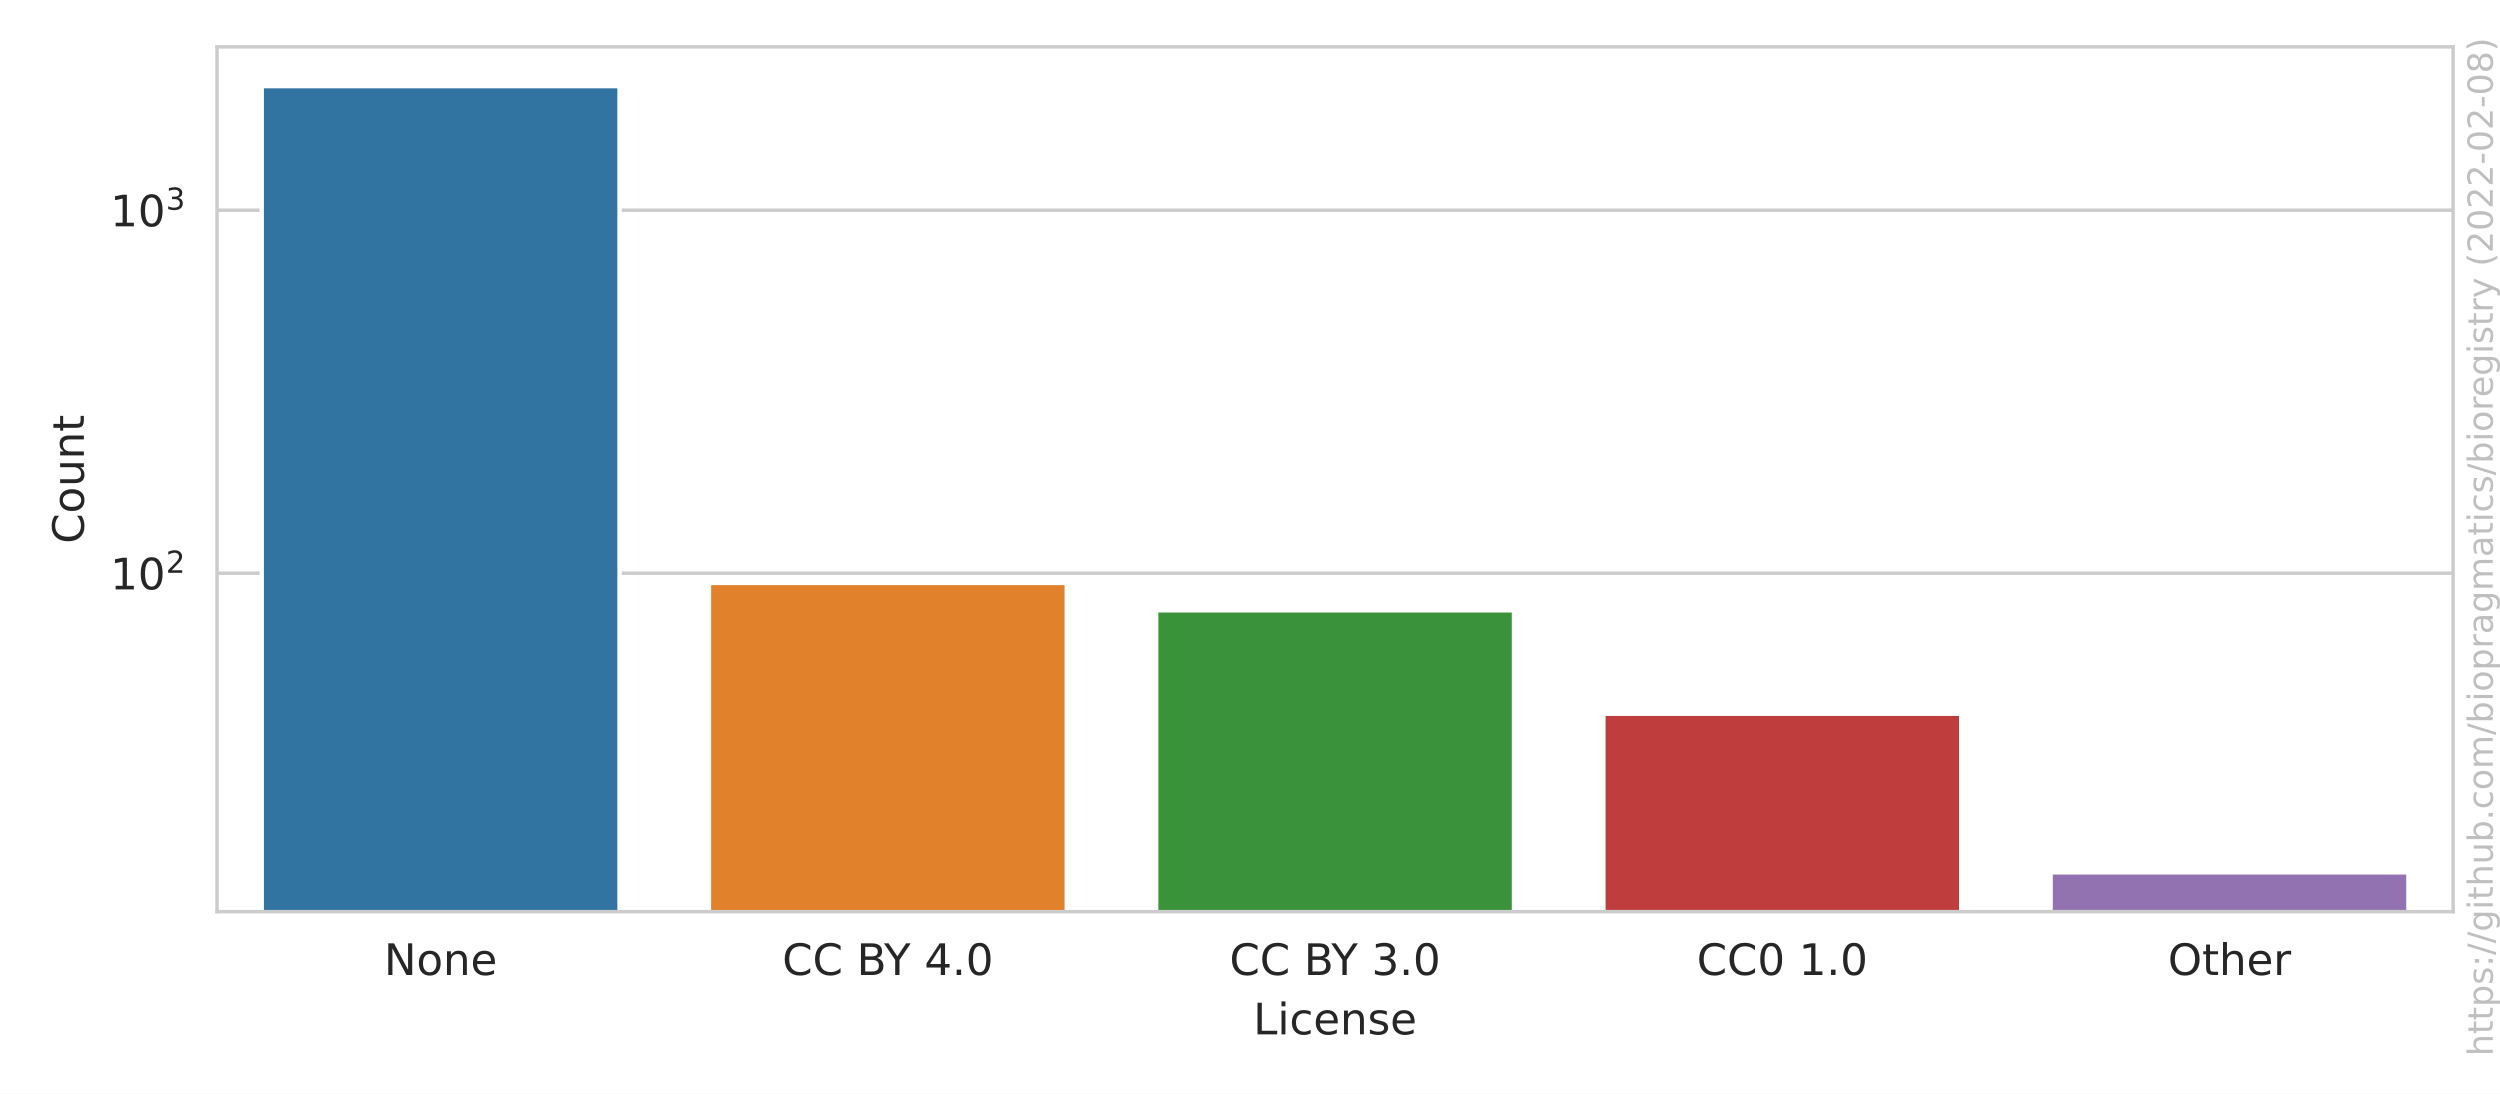
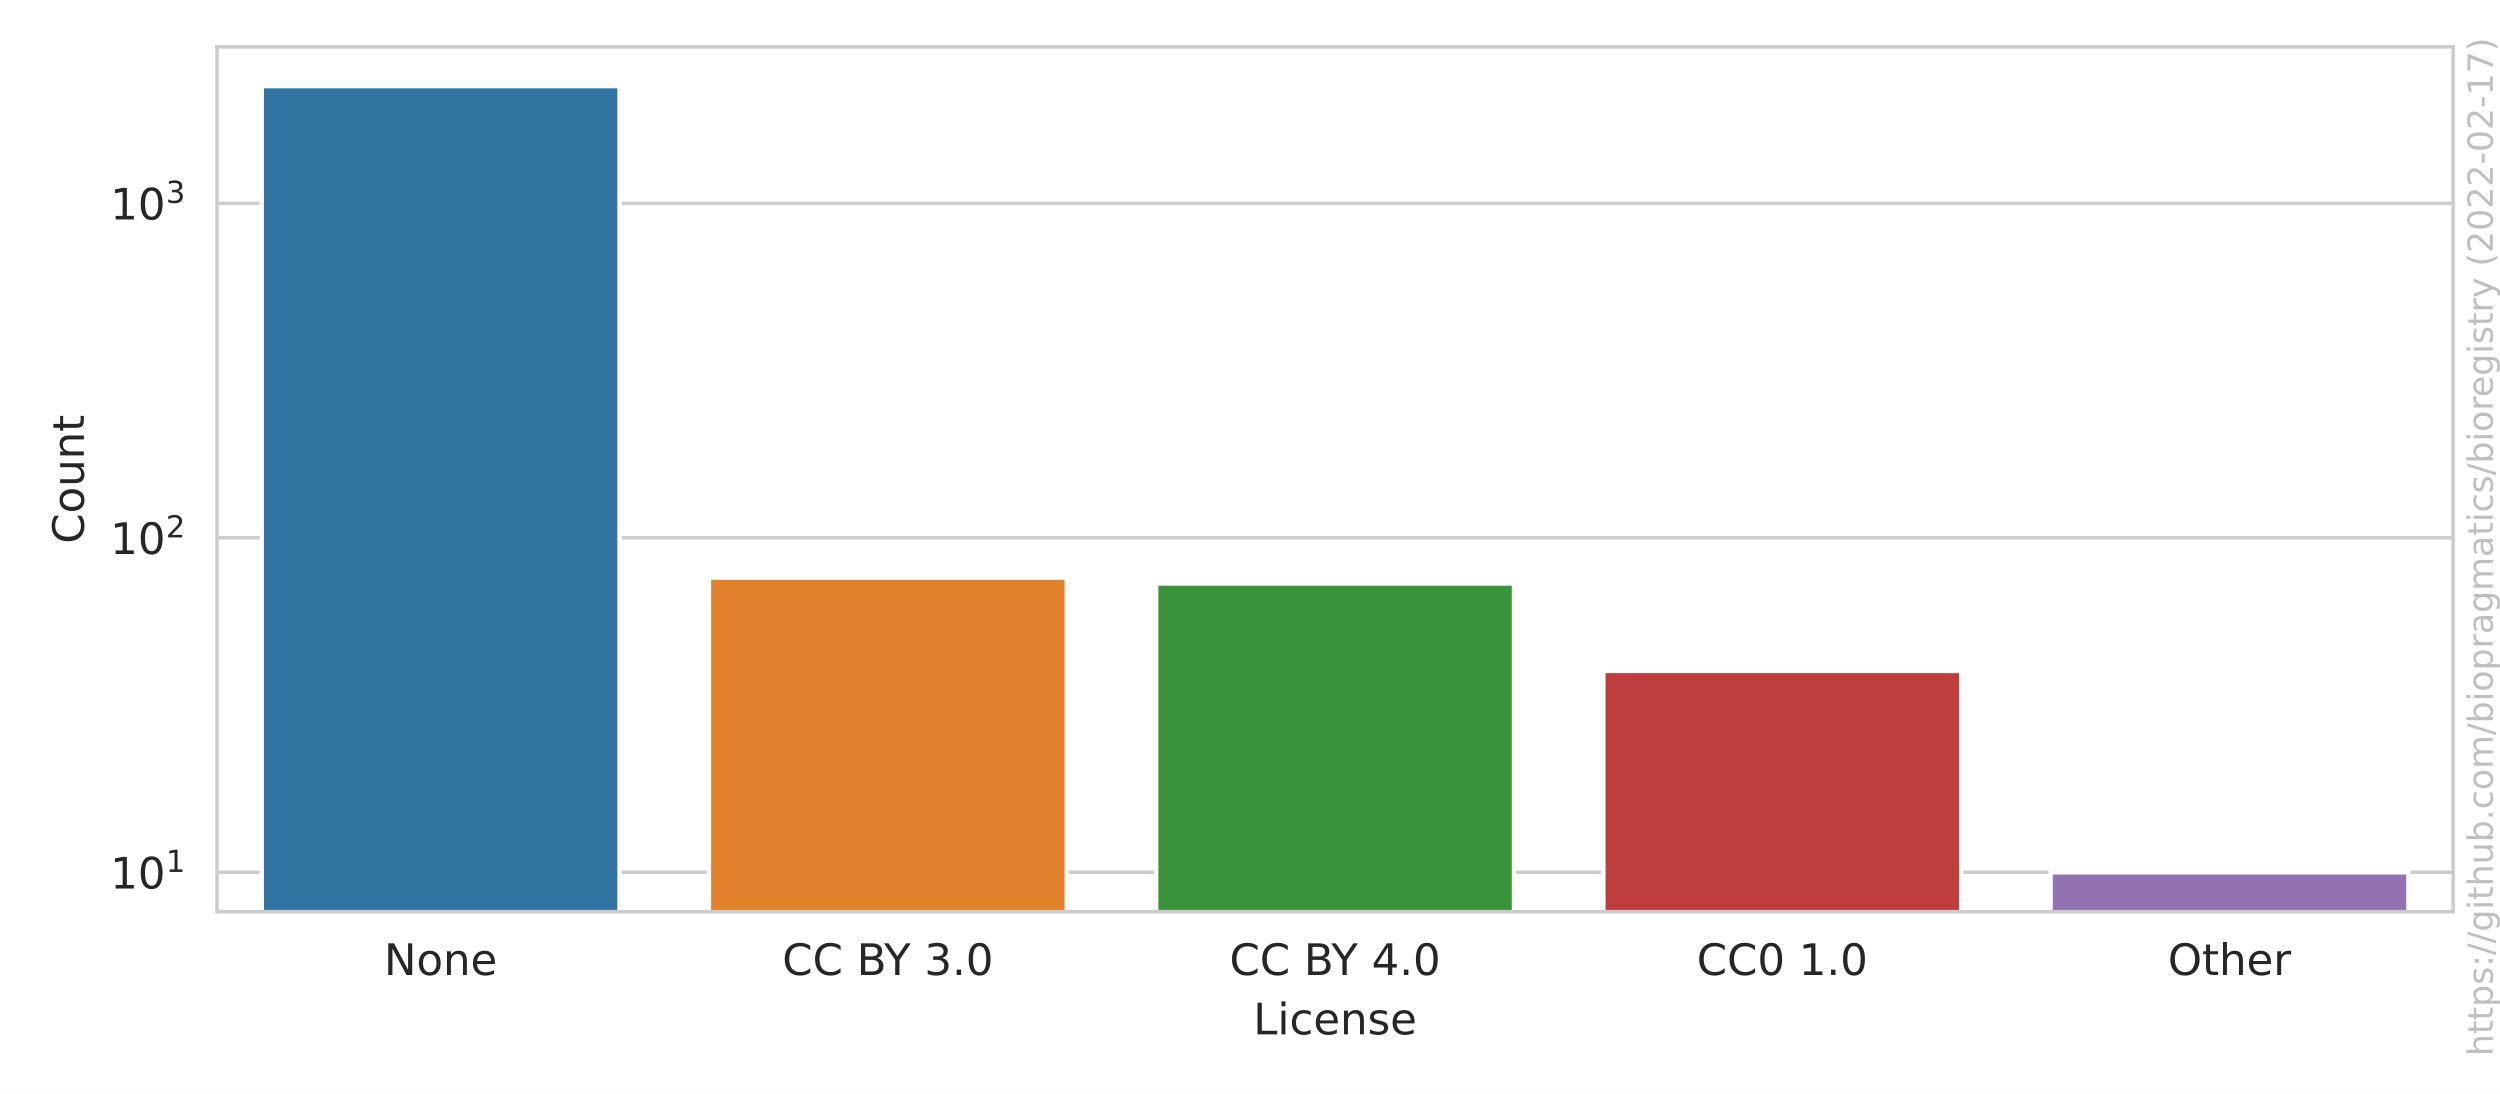
<svg xmlns="http://www.w3.org/2000/svg" xmlns:xlink="http://www.w3.org/1999/xlink" width="576pt" height="252pt" viewBox="0 0 576 252" version="1.1">
  <defs>
    <style type="text/css">*{stroke-linejoin: round; stroke-linecap: butt}</style>
  </defs>
  <g id="figure_1">
    <g id="patch_1">
      <path d="M 0 252  L 576 252  L 576 0  L 0 0  z " style="fill: #ffffff" />
    </g>
    <g id="axes_1">
      <g id="patch_2">
        <path d="M 50.003 210.04  L 565.2 210.04  L 565.2 10.8  L 50.003 10.8  z " style="fill: #ffffff" />
      </g>
      <g id="matplotlib.axis_1">
        <g id="xtick_1">
          <g id="text_1">
            <g style="fill: #262626" transform="translate(88.4771 224.6384)scale(0.1 -0.1)">
              <defs>
                <path id="DejaVuSans-4e" d="M 628 4666  L 1478 4666  L 3547 763  L 3547 4666  L 4159 4666  L 4159 0  L 3309 0  L 1241 3903  L 1241 0  L 628 0  L 628 4666  z " transform="scale(0.015625)" />
                <path id="DejaVuSans-6f" d="M 1959 3097  Q 1497 3097 1228 2736  Q 959 2375 959 1747  Q 959 1119 1226 758  Q 1494 397 1959 397  Q 2419 397 2687 759  Q 2956 1122 2956 1747  Q 2956 2369 2687 2733  Q 2419 3097 1959 3097  z M 1959 3584  Q 2709 3584 3137 3096  Q 3566 2609 3566 1747  Q 3566 888 3137 398  Q 2709 -91 1959 -91  Q 1206 -91 779 398  Q 353 888 353 1747  Q 353 2609 779 3096  Q 1206 3584 1959 3584  z " transform="scale(0.015625)" />
                <path id="DejaVuSans-6e" d="M 3513 2113  L 3513 0  L 2938 0  L 2938 2094  Q 2938 2591 2744 2837  Q 2550 3084 2163 3084  Q 1697 3084 1428 2787  Q 1159 2491 1159 1978  L 1159 0  L 581 0  L 581 3500  L 1159 3500  L 1159 2956  Q 1366 3272 1645 3428  Q 1925 3584 2291 3584  Q 2894 3584 3203 3211  Q 3513 2838 3513 2113  z " transform="scale(0.015625)" />
                <path id="DejaVuSans-65" d="M 3597 1894  L 3597 1613  L 953 1613  Q 991 1019 1311 708  Q 1631 397 2203 397  Q 2534 397 2845 478  Q 3156 559 3463 722  L 3463 178  Q 3153 47 2828 -22  Q 2503 -91 2169 -91  Q 1331 -91 842 396  Q 353 884 353 1716  Q 353 2575 817 3079  Q 1281 3584 2069 3584  Q 2775 3584 3186 3129  Q 3597 2675 3597 1894  z M 3022 2063  Q 3016 2534 2758 2815  Q 2500 3097 2075 3097  Q 1594 3097 1305 2825  Q 1016 2553 972 2059  L 3022 2063  z " transform="scale(0.015625)" />
              </defs>
              <use xlink:href="#DejaVuSans-4e" />
              <use xlink:href="#DejaVuSans-6f" x="74.805" />
              <use xlink:href="#DejaVuSans-6e" x="135.986" />
              <use xlink:href="#DejaVuSans-65" x="199.365" />
            </g>
          </g>
        </g>
        <g id="xtick_2">
          <g id="text_2">
            <g style="fill: #262626" transform="translate(180.24 224.6384)scale(0.1 -0.1)">
              <defs>
                <path id="DejaVuSans-43" d="M 4122 4306  L 4122 3641  Q 3803 3938 3442 4084  Q 3081 4231 2675 4231  Q 1875 4231 1450 3742  Q 1025 3253 1025 2328  Q 1025 1406 1450 917  Q 1875 428 2675 428  Q 3081 428 3442 575  Q 3803 722 4122 1019  L 4122 359  Q 3791 134 3420 21  Q 3050 -91 2638 -91  Q 1578 -91 968 557  Q 359 1206 359 2328  Q 359 3453 968 4101  Q 1578 4750 2638 4750  Q 3056 4750 3426 4639  Q 3797 4528 4122 4306  z " transform="scale(0.015625)" />
                <path id="DejaVuSans-20" transform="scale(0.015625)" />
                <path id="DejaVuSans-42" d="M 1259 2228  L 1259 519  L 2272 519  Q 2781 519 3026 730  Q 3272 941 3272 1375  Q 3272 1813 3026 2020  Q 2781 2228 2272 2228  L 1259 2228  z M 1259 4147  L 1259 2741  L 2194 2741  Q 2656 2741 2882 2914  Q 3109 3088 3109 3444  Q 3109 3797 2882 3972  Q 2656 4147 2194 4147  L 1259 4147  z M 628 4666  L 2241 4666  Q 2963 4666 3353 4366  Q 3744 4066 3744 3513  Q 3744 3084 3544 2831  Q 3344 2578 2956 2516  Q 3422 2416 3680 2098  Q 3938 1781 3938 1306  Q 3938 681 3513 340  Q 3088 0 2303 0  L 628 0  L 628 4666  z " transform="scale(0.015625)" />
                <path id="DejaVuSans-59" d="M -13 4666  L 666 4666  L 1959 2747  L 3244 4666  L 3922 4666  L 2272 2222  L 2272 0  L 1638 0  L 1638 2222  L -13 4666  z " transform="scale(0.015625)" />
-                 <path id="DejaVuSans-34" d="M 2419 4116  L 825 1625  L 2419 1625  L 2419 4116  z M 2253 4666  L 3047 4666  L 3047 1625  L 3713 1625  L 3713 1100  L 3047 1100  L 3047 0  L 2419 0  L 2419 1100  L 313 1100  L 313 1709  L 2253 4666  z " transform="scale(0.015625)" />
+                 <path id="DejaVuSans-33" d="M 2597 2516  Q 3050 2419 3304 2112  Q 3559 1806 3559 1356  Q 3559 666 3084 287  Q 2609 -91 1734 -91  Q 1441 -91 1130 -33  Q 819 25 488 141  L 488 750  Q 750 597 1062 519  Q 1375 441 1716 441  Q 2309 441 2620 675  Q 2931 909 2931 1356  Q 2931 1769 2642 2001  Q 2353 2234 1838 2234  L 1294 2234  L 1294 2753  L 1863 2753  Q 2328 2753 2575 2939  Q 2822 3125 2822 3475  Q 2822 3834 2567 4026  Q 2313 4219 1838 4219  Q 1578 4219 1281 4162  Q 984 4106 628 3988  L 628 4550  Q 988 4650 1302 4700  Q 1616 4750 1894 4750  Q 2613 4750 3031 4423  Q 3450 4097 3450 3541  Q 3450 3153 3228 2886  Q 3006 2619 2597 2516  z " transform="scale(0.015625)" />
                <path id="DejaVuSans-2e" d="M 684 794  L 1344 794  L 1344 0  L 684 0  L 684 794  z " transform="scale(0.015625)" />
                <path id="DejaVuSans-30" d="M 2034 4250  Q 1547 4250 1301 3770  Q 1056 3291 1056 2328  Q 1056 1369 1301 889  Q 1547 409 2034 409  Q 2525 409 2770 889  Q 3016 1369 3016 2328  Q 3016 3291 2770 3770  Q 2525 4250 2034 4250  z M 2034 4750  Q 2819 4750 3233 4129  Q 3647 3509 3647 2328  Q 3647 1150 3233 529  Q 2819 -91 2034 -91  Q 1250 -91 836 529  Q 422 1150 422 2328  Q 422 3509 836 4129  Q 1250 4750 2034 4750  z " transform="scale(0.015625)" />
+               </defs>
+               <use xlink:href="#DejaVuSans-43" />
+               <use xlink:href="#DejaVuSans-43" x="69.824" />
+               <use xlink:href="#DejaVuSans-20" x="139.648" />
+               <use xlink:href="#DejaVuSans-42" x="171.436" />
+               <use xlink:href="#DejaVuSans-59" x="234.539" />
+               <use xlink:href="#DejaVuSans-20" x="295.623" />
+               <use xlink:href="#DejaVuSans-33" x="327.41" />
+               <use xlink:href="#DejaVuSans-2e" x="391.033" />
+               <use xlink:href="#DejaVuSans-30" x="422.82" />
+             </g>
+           </g>
+         </g>
+         <g id="xtick_3">
+           <g id="text_3">
+             <g style="fill: #262626" transform="translate(283.2795 224.6384)scale(0.1 -0.1)">
+               <defs>
+                 <path id="DejaVuSans-34" d="M 2419 4116  L 825 1625  L 2419 1625  L 2419 4116  z M 2253 4666  L 3047 4666  L 3047 1625  L 3713 1625  L 3713 1100  L 3047 1100  L 3047 0  L 2419 0  L 2419 1100  L 313 1100  L 313 1709  L 2253 4666  z " transform="scale(0.015625)" />
              </defs>
              <use xlink:href="#DejaVuSans-43" />
              <use xlink:href="#DejaVuSans-43" x="69.824" />
              <use xlink:href="#DejaVuSans-20" x="139.648" />
              <use xlink:href="#DejaVuSans-42" x="171.436" />
              <use xlink:href="#DejaVuSans-59" x="234.539" />
              <use xlink:href="#DejaVuSans-20" x="295.623" />
              <use xlink:href="#DejaVuSans-34" x="327.41" />
-               <use xlink:href="#DejaVuSans-2e" x="391.033" />
-               <use xlink:href="#DejaVuSans-30" x="422.82" />
-             </g>
-           </g>
-         </g>
-         <g id="xtick_3">
-           <g id="text_3">
-             <g style="fill: #262626" transform="translate(283.2795 224.6384)scale(0.1 -0.1)">
-               <defs>
-                 <path id="DejaVuSans-33" d="M 2597 2516  Q 3050 2419 3304 2112  Q 3559 1806 3559 1356  Q 3559 666 3084 287  Q 2609 -91 1734 -91  Q 1441 -91 1130 -33  Q 819 25 488 141  L 488 750  Q 750 597 1062 519  Q 1375 441 1716 441  Q 2309 441 2620 675  Q 2931 909 2931 1356  Q 2931 1769 2642 2001  Q 2353 2234 1838 2234  L 1294 2234  L 1294 2753  L 1863 2753  Q 2328 2753 2575 2939  Q 2822 3125 2822 3475  Q 2822 3834 2567 4026  Q 2313 4219 1838 4219  Q 1578 4219 1281 4162  Q 984 4106 628 3988  L 628 4550  Q 988 4650 1302 4700  Q 1616 4750 1894 4750  Q 2613 4750 3031 4423  Q 3450 4097 3450 3541  Q 3450 3153 3228 2886  Q 3006 2619 2597 2516  z " transform="scale(0.015625)" />
-               </defs>
-               <use xlink:href="#DejaVuSans-43" />
-               <use xlink:href="#DejaVuSans-43" x="69.824" />
-               <use xlink:href="#DejaVuSans-20" x="139.648" />
-               <use xlink:href="#DejaVuSans-42" x="171.436" />
-               <use xlink:href="#DejaVuSans-59" x="234.539" />
-               <use xlink:href="#DejaVuSans-20" x="295.623" />
-               <use xlink:href="#DejaVuSans-33" x="327.41" />
              <use xlink:href="#DejaVuSans-2e" x="391.033" />
              <use xlink:href="#DejaVuSans-30" x="422.82" />
            </g>
          </g>
        </g>
        <g id="xtick_4">
          <g id="text_4">
            <g style="fill: #262626" transform="translate(390.9361 224.6384)scale(0.1 -0.1)">
              <defs>
                <path id="DejaVuSans-31" d="M 794 531  L 1825 531  L 1825 4091  L 703 3866  L 703 4441  L 1819 4666  L 2450 4666  L 2450 531  L 3481 531  L 3481 0  L 794 0  L 794 531  z " transform="scale(0.015625)" />
              </defs>
              <use xlink:href="#DejaVuSans-43" />
              <use xlink:href="#DejaVuSans-43" x="69.824" />
              <use xlink:href="#DejaVuSans-30" x="139.648" />
              <use xlink:href="#DejaVuSans-20" x="203.271" />
              <use xlink:href="#DejaVuSans-31" x="235.059" />
              <use xlink:href="#DejaVuSans-2e" x="298.682" />
              <use xlink:href="#DejaVuSans-30" x="330.469" />
            </g>
          </g>
        </g>
        <g id="xtick_5">
          <g id="text_5">
            <g style="fill: #262626" transform="translate(499.4834 224.6384)scale(0.1 -0.1)">
              <defs>
                <path id="DejaVuSans-4f" d="M 2522 4238  Q 1834 4238 1429 3725  Q 1025 3213 1025 2328  Q 1025 1447 1429 934  Q 1834 422 2522 422  Q 3209 422 3611 934  Q 4013 1447 4013 2328  Q 4013 3213 3611 3725  Q 3209 4238 2522 4238  z M 2522 4750  Q 3503 4750 4090 4092  Q 4678 3434 4678 2328  Q 4678 1225 4090 567  Q 3503 -91 2522 -91  Q 1538 -91 948 565  Q 359 1222 359 2328  Q 359 3434 948 4092  Q 1538 4750 2522 4750  z " transform="scale(0.015625)" />
                <path id="DejaVuSans-74" d="M 1172 4494  L 1172 3500  L 2356 3500  L 2356 3053  L 1172 3053  L 1172 1153  Q 1172 725 1289 603  Q 1406 481 1766 481  L 2356 481  L 2356 0  L 1766 0  Q 1100 0 847 248  Q 594 497 594 1153  L 594 3053  L 172 3053  L 172 3500  L 594 3500  L 594 4494  L 1172 4494  z " transform="scale(0.015625)" />
                <path id="DejaVuSans-68" d="M 3513 2113  L 3513 0  L 2938 0  L 2938 2094  Q 2938 2591 2744 2837  Q 2550 3084 2163 3084  Q 1697 3084 1428 2787  Q 1159 2491 1159 1978  L 1159 0  L 581 0  L 581 4863  L 1159 4863  L 1159 2956  Q 1366 3272 1645 3428  Q 1925 3584 2291 3584  Q 2894 3584 3203 3211  Q 3513 2838 3513 2113  z " transform="scale(0.015625)" />
                <path id="DejaVuSans-72" d="M 2631 2963  Q 2534 3019 2420 3045  Q 2306 3072 2169 3072  Q 1681 3072 1420 2755  Q 1159 2438 1159 1844  L 1159 0  L 581 0  L 581 3500  L 1159 3500  L 1159 2956  Q 1341 3275 1631 3429  Q 1922 3584 2338 3584  Q 2397 3584 2469 3576  Q 2541 3569 2628 3553  L 2631 2963  z " transform="scale(0.015625)" />
              </defs>
              <use xlink:href="#DejaVuSans-4f" />
              <use xlink:href="#DejaVuSans-74" x="78.711" />
              <use xlink:href="#DejaVuSans-68" x="117.92" />
              <use xlink:href="#DejaVuSans-65" x="181.299" />
              <use xlink:href="#DejaVuSans-72" x="242.822" />
            </g>
          </g>
        </g>
        <g id="text_6">
          <g style="fill: #262626" transform="translate(288.7506 238.3166)scale(0.1 -0.1)">
            <defs>
              <path id="DejaVuSans-4c" d="M 628 4666  L 1259 4666  L 1259 531  L 3531 531  L 3531 0  L 628 0  L 628 4666  z " transform="scale(0.015625)" />
              <path id="DejaVuSans-69" d="M 603 3500  L 1178 3500  L 1178 0  L 603 0  L 603 3500  z M 603 4863  L 1178 4863  L 1178 4134  L 603 4134  L 603 4863  z " transform="scale(0.015625)" />
              <path id="DejaVuSans-63" d="M 3122 3366  L 3122 2828  Q 2878 2963 2633 3030  Q 2388 3097 2138 3097  Q 1578 3097 1268 2742  Q 959 2388 959 1747  Q 959 1106 1268 751  Q 1578 397 2138 397  Q 2388 397 2633 464  Q 2878 531 3122 666  L 3122 134  Q 2881 22 2623 -34  Q 2366 -91 2075 -91  Q 1284 -91 818 406  Q 353 903 353 1747  Q 353 2603 823 3093  Q 1294 3584 2113 3584  Q 2378 3584 2631 3529  Q 2884 3475 3122 3366  z " transform="scale(0.015625)" />
              <path id="DejaVuSans-73" d="M 2834 3397  L 2834 2853  Q 2591 2978 2328 3040  Q 2066 3103 1784 3103  Q 1356 3103 1142 2972  Q 928 2841 928 2578  Q 928 2378 1081 2264  Q 1234 2150 1697 2047  L 1894 2003  Q 2506 1872 2764 1633  Q 3022 1394 3022 966  Q 3022 478 2636 193  Q 2250 -91 1575 -91  Q 1294 -91 989 -36  Q 684 19 347 128  L 347 722  Q 666 556 975 473  Q 1284 391 1588 391  Q 1994 391 2212 530  Q 2431 669 2431 922  Q 2431 1156 2273 1281  Q 2116 1406 1581 1522  L 1381 1569  Q 847 1681 609 1914  Q 372 2147 372 2553  Q 372 3047 722 3315  Q 1072 3584 1716 3584  Q 2034 3584 2315 3537  Q 2597 3491 2834 3397  z " transform="scale(0.015625)" />
            </defs>
            <use xlink:href="#DejaVuSans-4c" />
            <use xlink:href="#DejaVuSans-69" x="55.713" />
            <use xlink:href="#DejaVuSans-63" x="83.496" />
            <use xlink:href="#DejaVuSans-65" x="138.477" />
            <use xlink:href="#DejaVuSans-6e" x="200" />
            <use xlink:href="#DejaVuSans-73" x="263.379" />
            <use xlink:href="#DejaVuSans-65" x="315.479" />
          </g>
        </g>
      </g>
      <g id="matplotlib.axis_2">
        <g id="ytick_1">
          <g id="line2d_1">
-             <path d="M 50.003 132.071  L 565.2 132.071  " clip-path="url(#p89d8e77453)" style="fill: none; stroke: #cccccc; stroke-width: 0.8; stroke-linecap: round" />
+             <path d="M 50.003 200.984  L 565.2 200.984  " clip-path="url(#p89d8e77453)" style="fill: none; stroke: #cccccc; stroke-width: 0.8; stroke-linecap: round" />
          </g>
          <g id="text_7">
-             <g style="fill: #262626" transform="translate(25.40269 135.8706)scale(0.1 -0.1)">
+             <g style="fill: #262626" transform="translate(25.40269 204.7829)scale(0.1 -0.1)">
+               <use xlink:href="#DejaVuSans-31" transform="translate(0 0.684375)" />
+               <use xlink:href="#DejaVuSans-30" transform="translate(63.62305 0.684375)" />
+               <use xlink:href="#DejaVuSans-31" transform="translate(128.2031 38.96563)scale(0.7)" />
+             </g>
+           </g>
+         </g>
+         <g id="ytick_2">
+           <g id="line2d_2">
+             <path d="M 50.003 123.916  L 565.2 123.916  " clip-path="url(#p89d8e77453)" style="fill: none; stroke: #cccccc; stroke-width: 0.8; stroke-linecap: round" />
+           </g>
+           <g id="text_8">
+             <g style="fill: #262626" transform="translate(25.40269 127.7156)scale(0.1 -0.1)">
              <defs>
                <path id="DejaVuSans-32" d="M 1228 531  L 3431 531  L 3431 0  L 469 0  L 469 531  Q 828 903 1448 1529  Q 2069 2156 2228 2338  Q 2531 2678 2651 2914  Q 2772 3150 2772 3378  Q 2772 3750 2511 3984  Q 2250 4219 1831 4219  Q 1534 4219 1204 4116  Q 875 4013 500 3803  L 500 4441  Q 881 4594 1212 4672  Q 1544 4750 1819 4750  Q 2544 4750 2975 4387  Q 3406 4025 3406 3419  Q 3406 3131 3298 2873  Q 3191 2616 2906 2266  Q 2828 2175 2409 1742  Q 1991 1309 1228 531  z " transform="scale(0.015625)" />
              </defs>
              <use xlink:href="#DejaVuSans-31" transform="translate(0 0.765625)" />
              <use xlink:href="#DejaVuSans-30" transform="translate(63.62305 0.765625)" />
              <use xlink:href="#DejaVuSans-32" transform="translate(128.2031 39.04688)scale(0.7)" />
            </g>
          </g>
        </g>
-         <g id="ytick_2">
-           <g id="line2d_2">
-             <path d="M 50.003 48.431  L 565.2 48.431  " clip-path="url(#p89d8e77453)" style="fill: none; stroke: #cccccc; stroke-width: 0.8; stroke-linecap: round" />
-           </g>
-           <g id="text_8">
-             <g style="fill: #262626" transform="translate(25.40269 52.22993)scale(0.1 -0.1)">
+         <g id="ytick_3">
+           <g id="line2d_3">
+             <path d="M 50.003 46.849  L 565.2 46.849  " clip-path="url(#p89d8e77453)" style="fill: none; stroke: #cccccc; stroke-width: 0.8; stroke-linecap: round" />
+           </g>
+           <g id="text_9">
+             <g style="fill: #262626" transform="translate(25.40269 50.64825)scale(0.1 -0.1)">
              <use xlink:href="#DejaVuSans-31" transform="translate(0 0.765625)" />
              <use xlink:href="#DejaVuSans-30" transform="translate(63.62305 0.765625)" />
              <use xlink:href="#DejaVuSans-33" transform="translate(128.2031 39.04688)scale(0.7)" />
            </g>
          </g>
        </g>
-         <g id="ytick_3" />
        <g id="ytick_4" />
        <g id="ytick_5" />
        <g id="ytick_6" />
        <g id="ytick_7" />
        <g id="ytick_8" />
        <g id="ytick_9" />
        <g id="ytick_10" />
        <g id="ytick_11" />
        <g id="ytick_12" />
        <g id="ytick_13" />
        <g id="ytick_14" />
        <g id="ytick_15" />
        <g id="ytick_16" />
        <g id="ytick_17" />
        <g id="ytick_18" />
        <g id="ytick_19" />
-         <g id="text_9">
+         <g id="ytick_20" />
+         <g id="ytick_21" />
+         <g id="ytick_22" />
+         <g id="text_10">
          <g style="fill: #262626" transform="translate(19.323 125.2684)rotate(-90)scale(0.1 -0.1)">
            <defs>
              <path id="DejaVuSans-75" d="M 544 1381  L 544 3500  L 1119 3500  L 1119 1403  Q 1119 906 1312 657  Q 1506 409 1894 409  Q 2359 409 2629 706  Q 2900 1003 2900 1516  L 2900 3500  L 3475 3500  L 3475 0  L 2900 0  L 2900 538  Q 2691 219 2414 64  Q 2138 -91 1772 -91  Q 1169 -91 856 284  Q 544 659 544 1381  z M 1991 3584  L 1991 3584  z " transform="scale(0.015625)" />
            </defs>
            <use xlink:href="#DejaVuSans-43" />
            <use xlink:href="#DejaVuSans-6f" x="69.824" />
            <use xlink:href="#DejaVuSans-75" x="131.006" />
            <use xlink:href="#DejaVuSans-6e" x="194.385" />
            <use xlink:href="#DejaVuSans-74" x="257.764" />
          </g>
        </g>
      </g>
      <g id="patch_3">
-         <path d="M 60.307 83940.007  L 142.738 83940.007  L 142.738 19.856  L 60.307 19.856  z " clip-path="url(#p89d8e77453)" style="fill: #3274a1; stroke: #ffffff; stroke-linejoin: miter" />
+         <path d="M 60.307 77345.352  L 142.738 77345.352  L 142.738 19.856  L 60.307 19.856  z " clip-path="url(#p89d8e77453)" style="fill: #3274a1; stroke: #ffffff; stroke-linejoin: miter" />
      </g>
      <g id="patch_4">
-         <path d="M 163.346 83940.007  L 245.778 83940.007  L 245.778 134.319  L 163.346 134.319  z " clip-path="url(#p89d8e77453)" style="fill: #e1812c; stroke: #ffffff; stroke-linejoin: miter" />
+         <path d="M 163.346 77345.352  L 245.778 77345.352  L 245.778 133.102  L 163.346 133.102  z " clip-path="url(#p89d8e77453)" style="fill: #e1812c; stroke: #ffffff; stroke-linejoin: miter" />
      </g>
      <g id="patch_5">
-         <path d="M 266.386 83940.007  L 348.817 83940.007  L 348.817 140.634  L 266.386 140.634  z " clip-path="url(#p89d8e77453)" style="fill: #3a923a; stroke: #ffffff; stroke-linejoin: miter" />
+         <path d="M 266.386 77345.352  L 348.817 77345.352  L 348.817 134.45  L 266.386 134.45  z " clip-path="url(#p89d8e77453)" style="fill: #3a923a; stroke: #ffffff; stroke-linejoin: miter" />
      </g>
      <g id="patch_6">
-         <path d="M 369.425 83940.007  L 451.857 83940.007  L 451.857 164.458  L 369.425 164.458  z " clip-path="url(#p89d8e77453)" style="fill: #c03d3e; stroke: #ffffff; stroke-linejoin: miter" />
+         <path d="M 369.425 77345.352  L 451.857 77345.352  L 451.857 154.584  L 369.425 154.584  z " clip-path="url(#p89d8e77453)" style="fill: #c03d3e; stroke: #ffffff; stroke-linejoin: miter" />
      </g>
      <g id="patch_7">
-         <path d="M 472.464 83940.007  L 554.896 83940.007  L 554.896 200.984  L 472.464 200.984  z " clip-path="url(#p89d8e77453)" style="fill: #9372b2; stroke: #ffffff; stroke-linejoin: miter" />
+         <path d="M 472.464 77345.352  L 554.896 77345.352  L 554.896 200.984  L 472.464 200.984  z " clip-path="url(#p89d8e77453)" style="fill: #9372b2; stroke: #ffffff; stroke-linejoin: miter" />
      </g>
      <g id="patch_8">
        <path d="M 50.003 210.04  L 50.003 10.8  " style="fill: none; stroke: #cccccc; stroke-width: 0.8; stroke-linejoin: miter; stroke-linecap: square" />
      </g>
      <g id="patch_9">
        <path d="M 565.2 210.04  L 565.2 10.8  " style="fill: none; stroke: #cccccc; stroke-width: 0.8; stroke-linejoin: miter; stroke-linecap: square" />
      </g>
      <g id="patch_10">
        <path d="M 50.003 210.04  L 565.2 210.04  " style="fill: none; stroke: #cccccc; stroke-width: 0.8; stroke-linejoin: miter; stroke-linecap: square" />
      </g>
      <g id="patch_11">
        <path d="M 50.003 10.8  L 565.2 10.8  " style="fill: none; stroke: #cccccc; stroke-width: 0.8; stroke-linejoin: miter; stroke-linecap: square" />
      </g>
    </g>
-     <g id="text_10">
+     <g id="text_11">
      <g style="fill: #808080; opacity: 0.5" transform="translate(574.3362 243.3237)rotate(-90)scale(0.08 -0.08)">
        <defs>
          <path id="DejaVuSans-70" d="M 1159 525  L 1159 -1331  L 581 -1331  L 581 3500  L 1159 3500  L 1159 2969  Q 1341 3281 1617 3432  Q 1894 3584 2278 3584  Q 2916 3584 3314 3078  Q 3713 2572 3713 1747  Q 3713 922 3314 415  Q 2916 -91 2278 -91  Q 1894 -91 1617 61  Q 1341 213 1159 525  z M 3116 1747  Q 3116 2381 2855 2742  Q 2594 3103 2138 3103  Q 1681 3103 1420 2742  Q 1159 2381 1159 1747  Q 1159 1113 1420 752  Q 1681 391 2138 391  Q 2594 391 2855 752  Q 3116 1113 3116 1747  z " transform="scale(0.015625)" />
          <path id="DejaVuSans-3a" d="M 750 794  L 1409 794  L 1409 0  L 750 0  L 750 794  z M 750 3309  L 1409 3309  L 1409 2516  L 750 2516  L 750 3309  z " transform="scale(0.015625)" />
          <path id="DejaVuSans-2f" d="M 1625 4666  L 2156 4666  L 531 -594  L 0 -594  L 1625 4666  z " transform="scale(0.015625)" />
          <path id="DejaVuSans-67" d="M 2906 1791  Q 2906 2416 2648 2759  Q 2391 3103 1925 3103  Q 1463 3103 1205 2759  Q 947 2416 947 1791  Q 947 1169 1205 825  Q 1463 481 1925 481  Q 2391 481 2648 825  Q 2906 1169 2906 1791  z M 3481 434  Q 3481 -459 3084 -895  Q 2688 -1331 1869 -1331  Q 1566 -1331 1297 -1286  Q 1028 -1241 775 -1147  L 775 -588  Q 1028 -725 1275 -790  Q 1522 -856 1778 -856  Q 2344 -856 2625 -561  Q 2906 -266 2906 331  L 2906 616  Q 2728 306 2450 153  Q 2172 0 1784 0  Q 1141 0 747 490  Q 353 981 353 1791  Q 353 2603 747 3093  Q 1141 3584 1784 3584  Q 2172 3584 2450 3431  Q 2728 3278 2906 2969  L 2906 3500  L 3481 3500  L 3481 434  z " transform="scale(0.015625)" />
          <path id="DejaVuSans-62" d="M 3116 1747  Q 3116 2381 2855 2742  Q 2594 3103 2138 3103  Q 1681 3103 1420 2742  Q 1159 2381 1159 1747  Q 1159 1113 1420 752  Q 1681 391 2138 391  Q 2594 391 2855 752  Q 3116 1113 3116 1747  z M 1159 2969  Q 1341 3281 1617 3432  Q 1894 3584 2278 3584  Q 2916 3584 3314 3078  Q 3713 2572 3713 1747  Q 3713 922 3314 415  Q 2916 -91 2278 -91  Q 1894 -91 1617 61  Q 1341 213 1159 525  L 1159 0  L 581 0  L 581 4863  L 1159 4863  L 1159 2969  z " transform="scale(0.015625)" />
          <path id="DejaVuSans-6d" d="M 3328 2828  Q 3544 3216 3844 3400  Q 4144 3584 4550 3584  Q 5097 3584 5394 3201  Q 5691 2819 5691 2113  L 5691 0  L 5113 0  L 5113 2094  Q 5113 2597 4934 2840  Q 4756 3084 4391 3084  Q 3944 3084 3684 2787  Q 3425 2491 3425 1978  L 3425 0  L 2847 0  L 2847 2094  Q 2847 2600 2669 2842  Q 2491 3084 2119 3084  Q 1678 3084 1418 2786  Q 1159 2488 1159 1978  L 1159 0  L 581 0  L 581 3500  L 1159 3500  L 1159 2956  Q 1356 3278 1631 3431  Q 1906 3584 2284 3584  Q 2666 3584 2933 3390  Q 3200 3197 3328 2828  z " transform="scale(0.015625)" />
          <path id="DejaVuSans-61" d="M 2194 1759  Q 1497 1759 1228 1600  Q 959 1441 959 1056  Q 959 750 1161 570  Q 1363 391 1709 391  Q 2188 391 2477 730  Q 2766 1069 2766 1631  L 2766 1759  L 2194 1759  z M 3341 1997  L 3341 0  L 2766 0  L 2766 531  Q 2569 213 2275 61  Q 1981 -91 1556 -91  Q 1019 -91 701 211  Q 384 513 384 1019  Q 384 1609 779 1909  Q 1175 2209 1959 2209  L 2766 2209  L 2766 2266  Q 2766 2663 2505 2880  Q 2244 3097 1772 3097  Q 1472 3097 1187 3025  Q 903 2953 641 2809  L 641 3341  Q 956 3463 1253 3523  Q 1550 3584 1831 3584  Q 2591 3584 2966 3190  Q 3341 2797 3341 1997  z " transform="scale(0.015625)" />
          <path id="DejaVuSans-79" d="M 2059 -325  Q 1816 -950 1584 -1140  Q 1353 -1331 966 -1331  L 506 -1331  L 506 -850  L 844 -850  Q 1081 -850 1212 -737  Q 1344 -625 1503 -206  L 1606 56  L 191 3500  L 800 3500  L 1894 763  L 2988 3500  L 3597 3500  L 2059 -325  z " transform="scale(0.015625)" />
          <path id="DejaVuSans-28" d="M 1984 4856  Q 1566 4138 1362 3434  Q 1159 2731 1159 2009  Q 1159 1288 1364 580  Q 1569 -128 1984 -844  L 1484 -844  Q 1016 -109 783 600  Q 550 1309 550 2009  Q 550 2706 781 3412  Q 1013 4119 1484 4856  L 1984 4856  z " transform="scale(0.015625)" />
          <path id="DejaVuSans-2d" d="M 313 2009  L 1997 2009  L 1997 1497  L 313 1497  L 313 2009  z " transform="scale(0.015625)" />
-           <path id="DejaVuSans-38" d="M 2034 2216  Q 1584 2216 1326 1975  Q 1069 1734 1069 1313  Q 1069 891 1326 650  Q 1584 409 2034 409  Q 2484 409 2743 651  Q 3003 894 3003 1313  Q 3003 1734 2745 1975  Q 2488 2216 2034 2216  z M 1403 2484  Q 997 2584 770 2862  Q 544 3141 544 3541  Q 544 4100 942 4425  Q 1341 4750 2034 4750  Q 2731 4750 3128 4425  Q 3525 4100 3525 3541  Q 3525 3141 3298 2862  Q 3072 2584 2669 2484  Q 3125 2378 3379 2068  Q 3634 1759 3634 1313  Q 3634 634 3220 271  Q 2806 -91 2034 -91  Q 1263 -91 848 271  Q 434 634 434 1313  Q 434 1759 690 2068  Q 947 2378 1403 2484  z M 1172 3481  Q 1172 3119 1398 2916  Q 1625 2713 2034 2713  Q 2441 2713 2670 2916  Q 2900 3119 2900 3481  Q 2900 3844 2670 4047  Q 2441 4250 2034 4250  Q 1625 4250 1398 4047  Q 1172 3844 1172 3481  z " transform="scale(0.015625)" />
+           <path id="DejaVuSans-37" d="M 525 4666  L 3525 4666  L 3525 4397  L 1831 0  L 1172 0  L 2766 4134  L 525 4134  L 525 4666  z " transform="scale(0.015625)" />
          <path id="DejaVuSans-29" d="M 513 4856  L 1013 4856  Q 1481 4119 1714 3412  Q 1947 2706 1947 2009  Q 1947 1309 1714 600  Q 1481 -109 1013 -844  L 513 -844  Q 928 -128 1133 580  Q 1338 1288 1338 2009  Q 1338 2731 1133 3434  Q 928 4138 513 4856  z " transform="scale(0.015625)" />
        </defs>
        <use xlink:href="#DejaVuSans-68" />
        <use xlink:href="#DejaVuSans-74" x="63.379" />
        <use xlink:href="#DejaVuSans-74" x="102.588" />
        <use xlink:href="#DejaVuSans-70" x="141.797" />
        <use xlink:href="#DejaVuSans-73" x="205.273" />
        <use xlink:href="#DejaVuSans-3a" x="257.373" />
        <use xlink:href="#DejaVuSans-2f" x="291.064" />
        <use xlink:href="#DejaVuSans-2f" x="324.756" />
        <use xlink:href="#DejaVuSans-67" x="358.447" />
        <use xlink:href="#DejaVuSans-69" x="421.924" />
        <use xlink:href="#DejaVuSans-74" x="449.707" />
        <use xlink:href="#DejaVuSans-68" x="488.916" />
        <use xlink:href="#DejaVuSans-75" x="552.295" />
        <use xlink:href="#DejaVuSans-62" x="615.674" />
        <use xlink:href="#DejaVuSans-2e" x="679.15" />
        <use xlink:href="#DejaVuSans-63" x="710.938" />
        <use xlink:href="#DejaVuSans-6f" x="765.918" />
        <use xlink:href="#DejaVuSans-6d" x="827.1" />
        <use xlink:href="#DejaVuSans-2f" x="924.512" />
        <use xlink:href="#DejaVuSans-62" x="958.203" />
        <use xlink:href="#DejaVuSans-69" x="1021.68" />
        <use xlink:href="#DejaVuSans-6f" x="1049.463" />
        <use xlink:href="#DejaVuSans-70" x="1110.645" />
        <use xlink:href="#DejaVuSans-72" x="1174.121" />
        <use xlink:href="#DejaVuSans-61" x="1215.234" />
        <use xlink:href="#DejaVuSans-67" x="1276.514" />
        <use xlink:href="#DejaVuSans-6d" x="1339.99" />
        <use xlink:href="#DejaVuSans-61" x="1437.402" />
        <use xlink:href="#DejaVuSans-74" x="1498.682" />
        <use xlink:href="#DejaVuSans-69" x="1537.891" />
        <use xlink:href="#DejaVuSans-63" x="1565.674" />
        <use xlink:href="#DejaVuSans-73" x="1620.654" />
        <use xlink:href="#DejaVuSans-2f" x="1672.754" />
        <use xlink:href="#DejaVuSans-62" x="1706.445" />
        <use xlink:href="#DejaVuSans-69" x="1769.922" />
        <use xlink:href="#DejaVuSans-6f" x="1797.705" />
        <use xlink:href="#DejaVuSans-72" x="1858.887" />
        <use xlink:href="#DejaVuSans-65" x="1897.75" />
        <use xlink:href="#DejaVuSans-67" x="1959.273" />
        <use xlink:href="#DejaVuSans-69" x="2022.75" />
        <use xlink:href="#DejaVuSans-73" x="2050.533" />
        <use xlink:href="#DejaVuSans-74" x="2102.633" />
        <use xlink:href="#DejaVuSans-72" x="2141.842" />
        <use xlink:href="#DejaVuSans-79" x="2182.955" />
        <use xlink:href="#DejaVuSans-20" x="2242.135" />
        <use xlink:href="#DejaVuSans-28" x="2273.922" />
        <use xlink:href="#DejaVuSans-32" x="2312.936" />
        <use xlink:href="#DejaVuSans-30" x="2376.559" />
        <use xlink:href="#DejaVuSans-32" x="2440.182" />
        <use xlink:href="#DejaVuSans-32" x="2503.805" />
        <use xlink:href="#DejaVuSans-2d" x="2567.428" />
        <use xlink:href="#DejaVuSans-30" x="2603.512" />
        <use xlink:href="#DejaVuSans-32" x="2667.135" />
        <use xlink:href="#DejaVuSans-2d" x="2730.758" />
-         <use xlink:href="#DejaVuSans-30" x="2766.842" />
-         <use xlink:href="#DejaVuSans-38" x="2830.465" />
+         <use xlink:href="#DejaVuSans-31" x="2766.842" />
+         <use xlink:href="#DejaVuSans-37" x="2830.465" />
        <use xlink:href="#DejaVuSans-29" x="2894.088" />
      </g>
    </g>
  </g>
  <defs>
    <clipPath id="p89d8e77453">
      <rect x="50.003" y="10.8" width="515.197" height="199.24" />
    </clipPath>
  </defs>
</svg>
